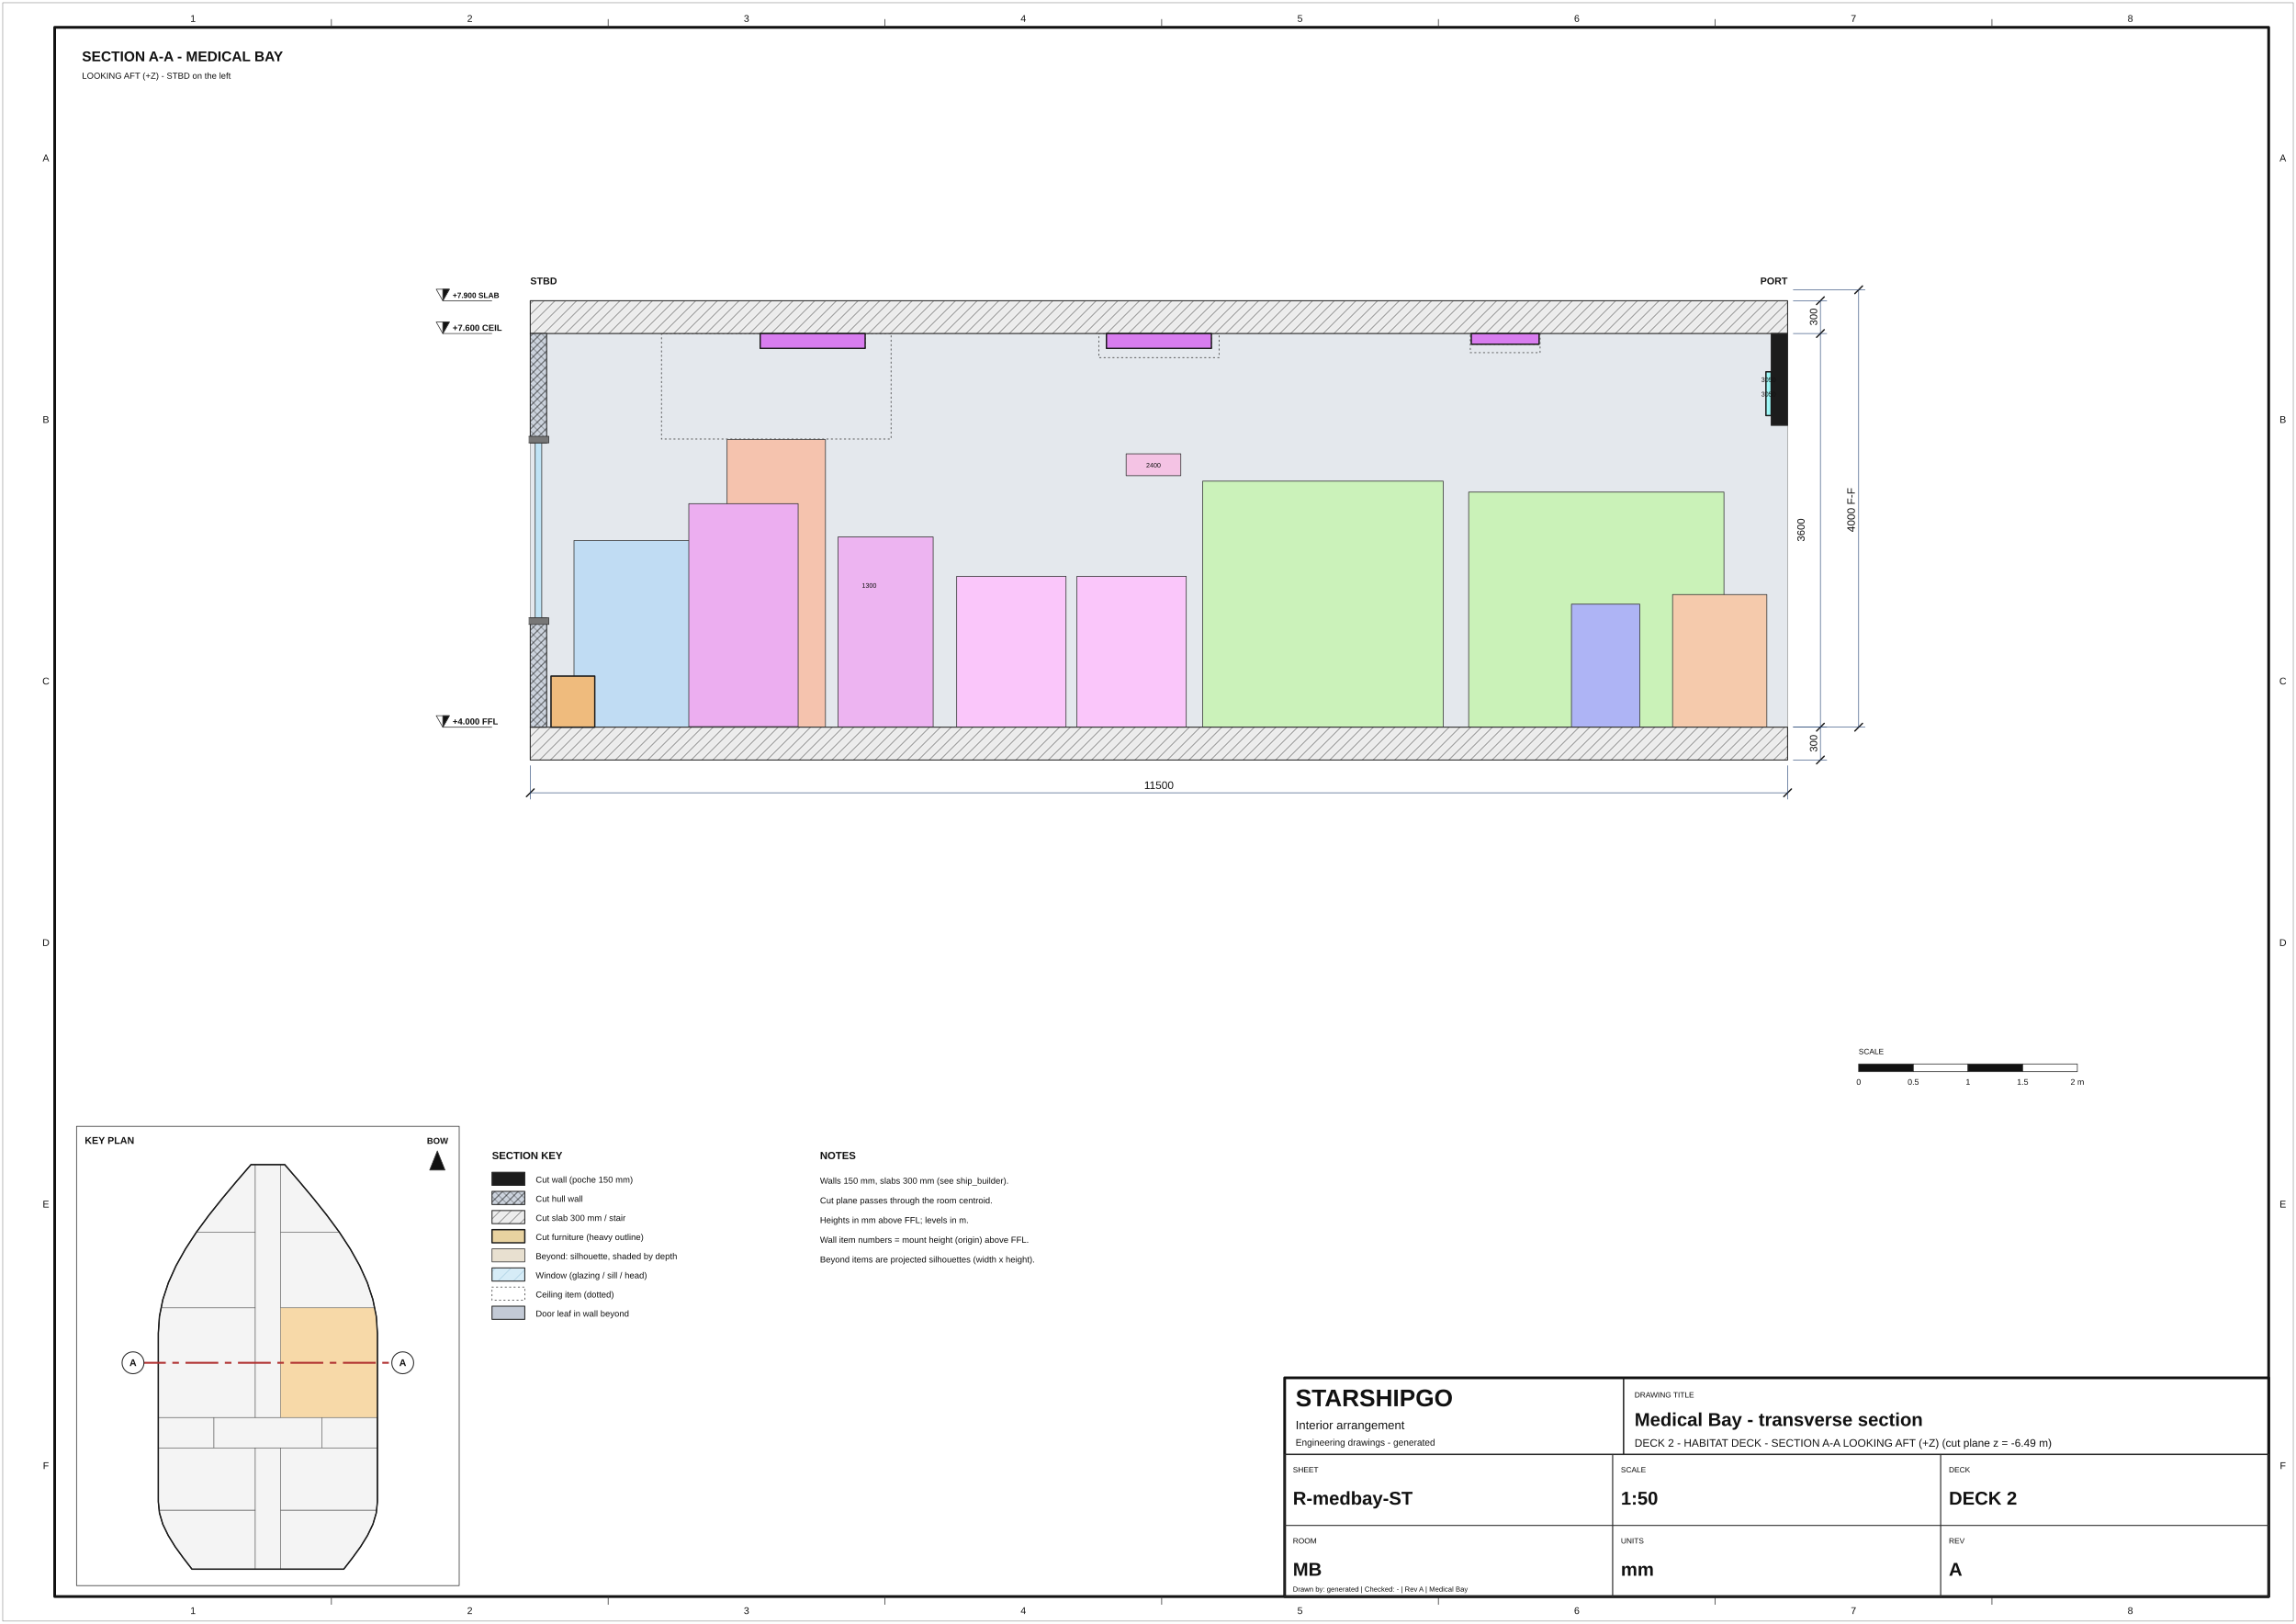
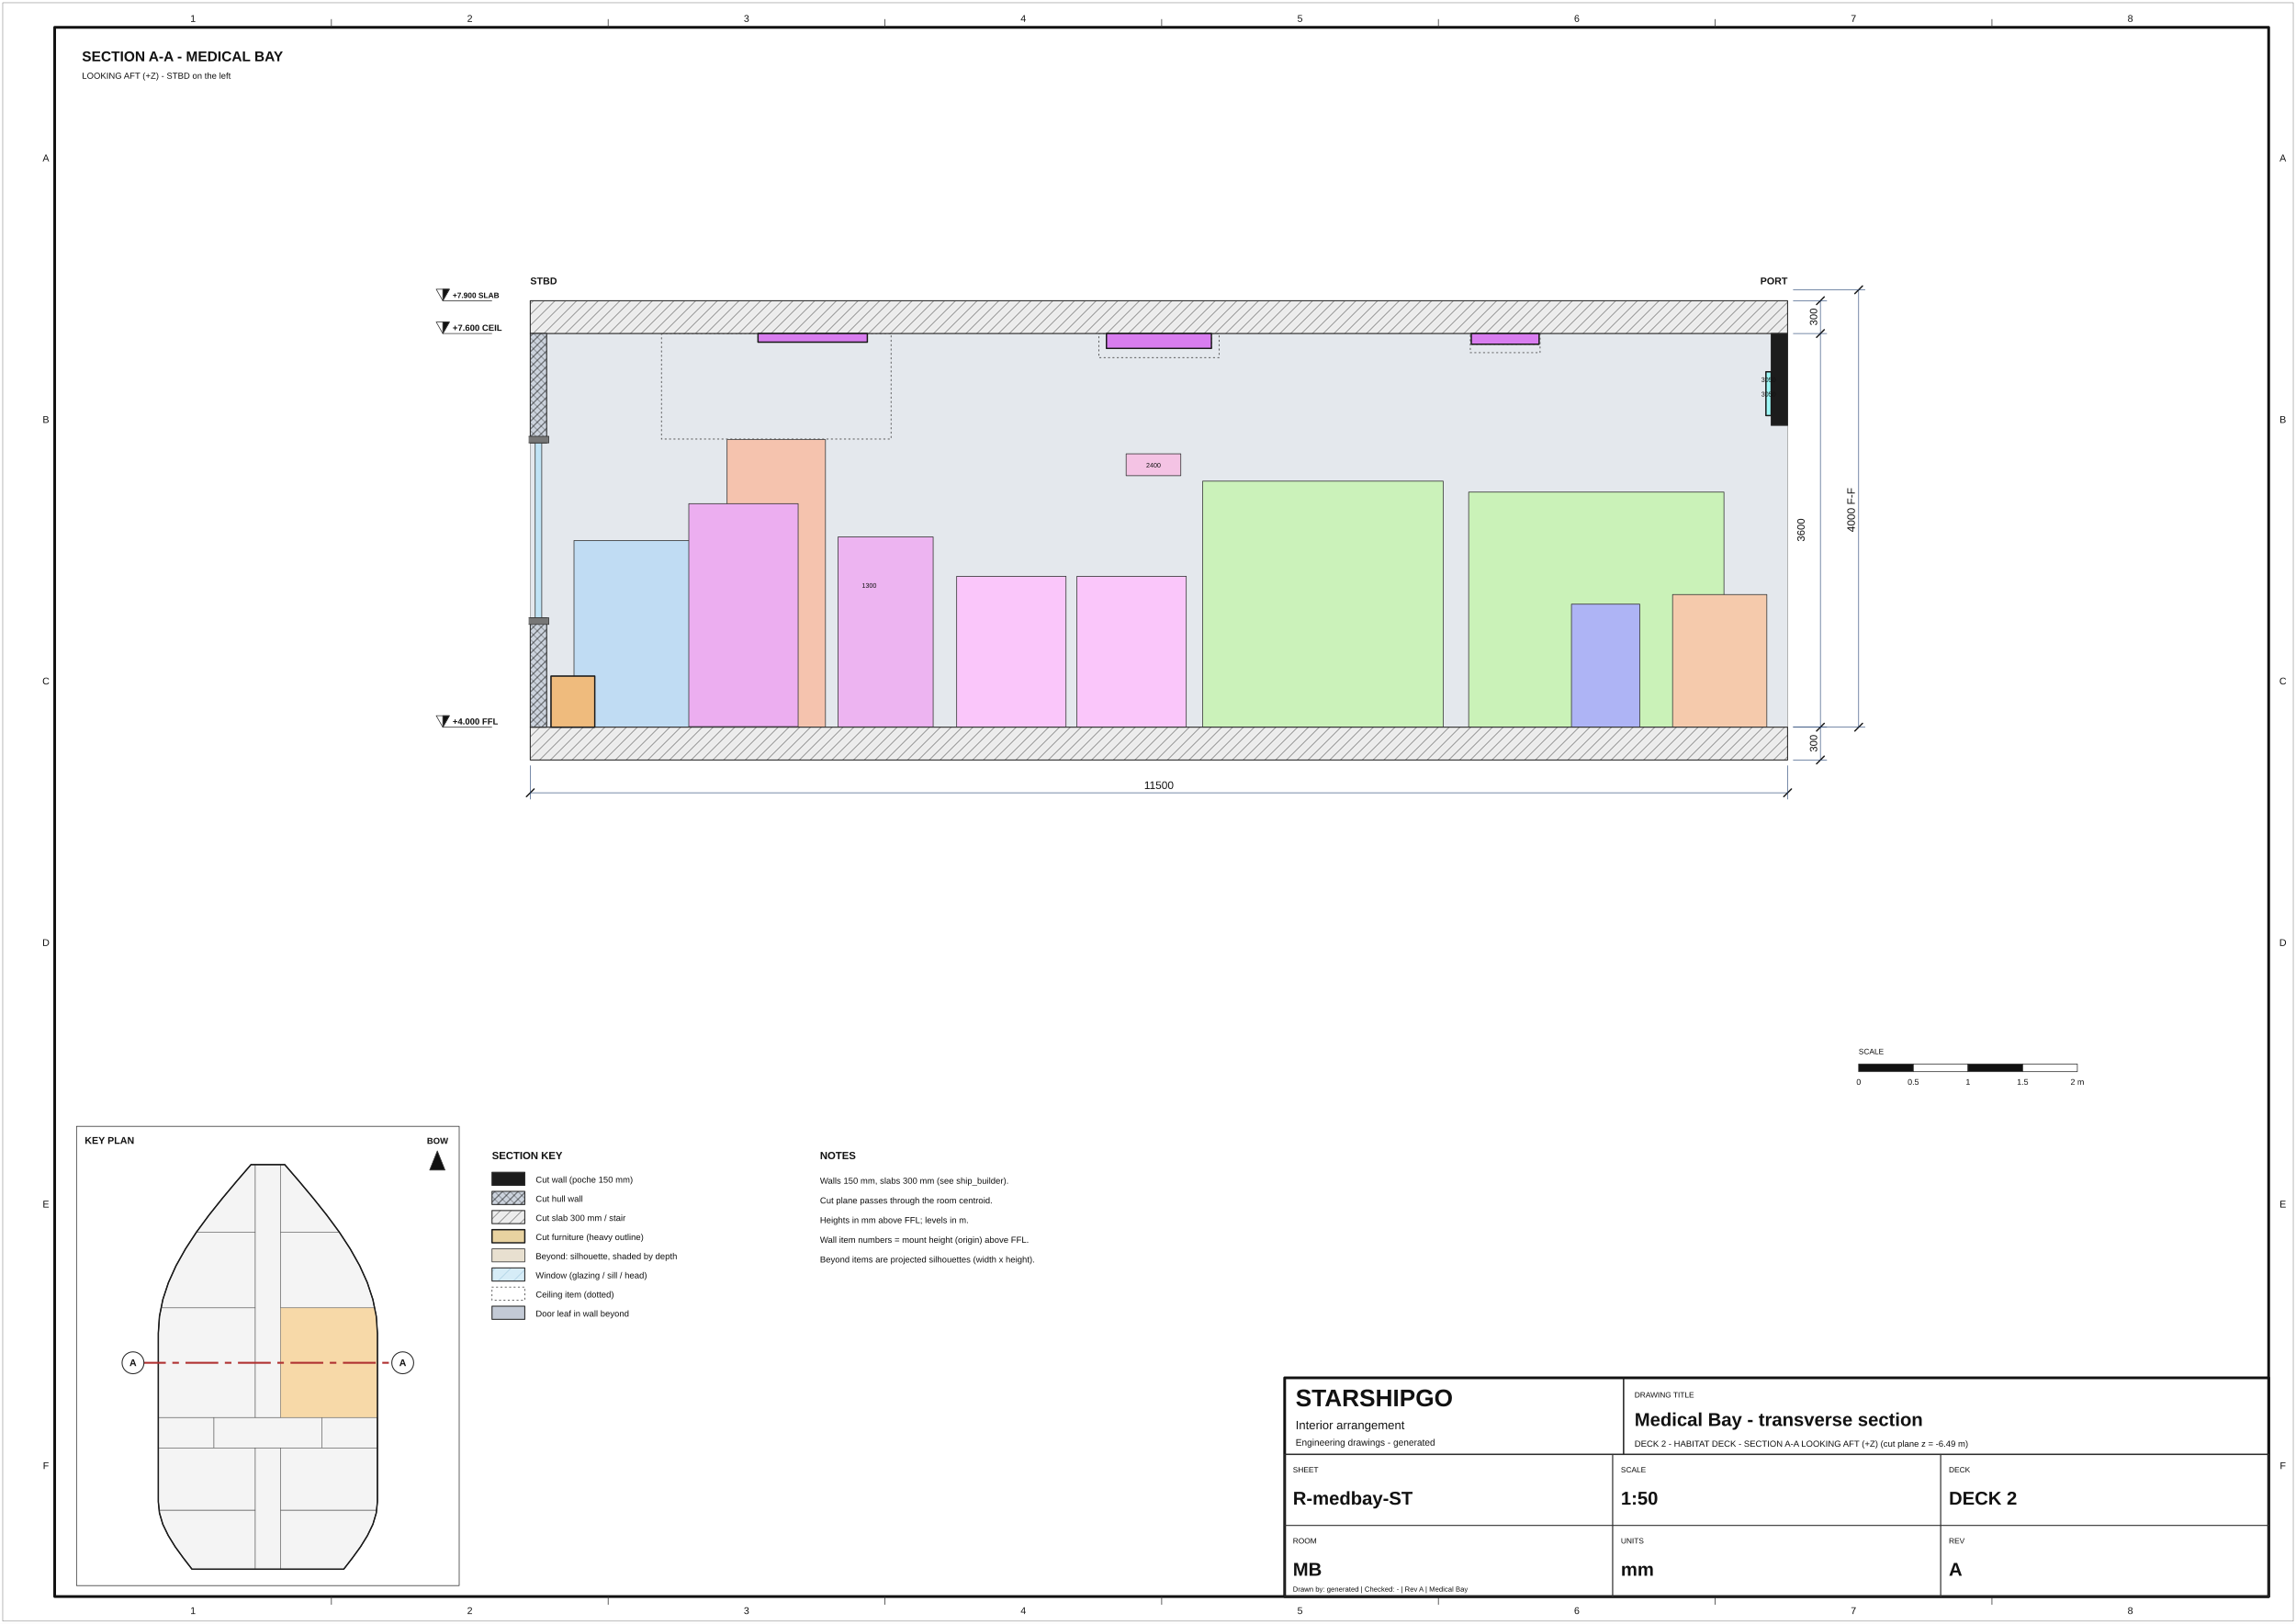
<svg xmlns="http://www.w3.org/2000/svg" width="420mm" height="297mm" viewBox="0 0 420 297">
  <style>
.t{font-family:Arial, Helvetica, 'DejaVu Sans', sans-serif;fill:#111}
.b{font-weight:bold}.i{font-style:italic}
.h{stroke:#111;stroke-width:.5;stroke-linejoin:round;stroke-linecap:round}
.m{stroke:#1a1a1a;stroke-width:.25;stroke-linejoin:round;stroke-linecap:round}
.n{stroke:#2a2a2a;stroke-width:.18;stroke-linejoin:round}
.f{stroke:#333;stroke-width:.13;stroke-linejoin:round}
.x{stroke:#555;stroke-width:.07}
.g{stroke:#9a9a9a;stroke-width:.1}
.gg{stroke:#c4c4c4;stroke-width:.08}
.d{stroke:#1d3c6e;stroke-width:.1}
.dsh{stroke:#222;stroke-width:.18;stroke-dasharray:1.6 .8}
.dot{stroke:#444;stroke-width:.14;stroke-dasharray:.25 .55;stroke-linecap:round}
.hid{stroke:#777;stroke-width:.12;stroke-dasharray:1 .7}
.cl{stroke:#b03030;stroke-width:.12;stroke-dasharray:5 1 1 1}
.cut{stroke:#b03030;stroke-width:.35;stroke-dasharray:6 1.2 1.2 1.2}
.red{stroke:#b03030;stroke-width:.13;stroke-dasharray:1.2 .7}
.none{stroke:none}
.halo{paint-order:stroke;stroke:#fff;stroke-width:.8;stroke-linejoin:round}
</style>
  <defs>
    <pattern id="hSlab" width="1.4" height="1.4" patternUnits="userSpaceOnUse" patternTransform="rotate(45)">
      <rect width="1.4" height="1.4" fill="#ececec" />
      <line x1="0" y1="0" x2="0" y2="1.4" stroke="#222" stroke-width=".13" />
    </pattern>
    <pattern id="hHull" width="1" height="1" patternUnits="userSpaceOnUse" patternTransform="rotate(45)">
      <rect width="1" height="1" fill="#c9d0da" />
      <line x1="0" y1="0" x2="0" y2="1" stroke="#111" stroke-width=".2" />
      <line x1="0" y1="0" x2="1" y2="0" stroke="#111" stroke-width=".1" />
    </pattern>
    <pattern id="hHole" width="1.6" height="1.6" patternUnits="userSpaceOnUse" patternTransform="rotate(-45)">
      <line x1="0" y1="0" x2="0" y2="1.6" stroke="#444" stroke-width=".12" />
    </pattern>
    <pattern id="hZone" width="1.8" height="1.8" patternUnits="userSpaceOnUse" patternTransform="rotate(45)">
      <line x1="0" y1="0" x2="0" y2="1.8" stroke="#d08080" stroke-width=".1" />
    </pattern>
    <pattern id="hPlen" width="1.6" height="1.6" patternUnits="userSpaceOnUse">
      <circle cx=".4" cy=".4" r=".12" fill="#888" />
      <circle cx="1.2" cy="1.2" r=".12" fill="#888" />
    </pattern>
    <pattern id="hGlass" width="2" height="2" patternUnits="userSpaceOnUse" patternTransform="rotate(45)">
      <rect width="2" height="2" fill="#d6ecf7" />
      <line x1="0" y1="0" x2="0" y2="2" stroke="#5a9abb" stroke-width=".08" />
    </pattern>
    <pattern id="hFloor" width="1.2" height="1.2" patternUnits="userSpaceOnUse" patternTransform="rotate(-45)">
      <rect width="1.2" height="1.2" fill="#f2f2f2" />
      <line x1="0" y1="0" x2="0" y2="1.2" stroke="#555" stroke-width=".1" />
    </pattern>
  </defs>
  <rect x="0" y="0" width="420" height="297" fill="#ffffff" />
  <text x="15" y="11.2" font-size="2.6" class="t b">SECTION A-A - MEDICAL BAY</text>
  <text x="15" y="14.4" font-size="1.6" class="t" fill="#555">LOOKING AFT (+Z)  -  STBD on the left</text>
  <clipPath id="clipA">
    <rect x="96.7" y="54.7" width="230.6" height="84.6" />
  </clipPath>
  <g clip-path="url(#clipA)">
    <polygon points="97,61 327,61 327,133 97,133" class="x" fill="#e4e8ed" />
    <polygon points="206,83 216,83 216,87 206,87" class="f" fill="#f4c3e4" />
    <polygon points="156,103.3 162,103.3 162,110 156,110" class="f" fill="#f7bee0" />
    <polygon points="105,98.86 145,98.86 145,133 105,133" class="f" fill="#c0dcf3" />
    <polygon points="156.5,111 167.5,111 167.5,132.74 156.5,132.74" class="f" fill="#efbbf2" />
    <polygon points="220,88 264,88 264,133 220,133" class="f" fill="#cbf2ba" />
    <polygon points="201,61 223,61 223,65.4 201,65.4" class="dot" fill="none" />
    <polygon points="197,105.4 217,105.4 217,133 197,133" class="f" fill="#fac6fa" />
    <polygon points="175,105.4 195,105.4 195,133 175,133" class="f" fill="#fac6fa" />
    <polygon points="268.96,60.98 281.72,60.98 281.72,64.5 268.96,64.5" class="dot" fill="none" />
    <polygon points="268.66,90 315.36,90 315.36,133 268.66,133" class="f" fill="#caf2b8" />
    <polygon points="138.28,111 145.72,111 145.72,112.18 138.28,112.18" class="f" fill="#c5f4fa" />
    <polygon points="121,61 163,61 163,80.3 121,80.3" class="dot" fill="none" />
    <polygon points="311.92,109.74 317.22,109.74 317.22,117.8 311.92,117.8" class="f" fill="#fac2df" />
    <polygon points="153.3,98.2 170.7,98.2 170.7,132.94 153.3,132.94" class="f" fill="#edb4f1" />
    <polygon points="133,80.4 151,80.4 151,133 133,133" class="f" fill="#f5c3ae" />
    <polygon points="287.46,110.5 299.96,110.5 299.96,133 287.46,133" class="f" fill="#aeb4f5" />
    <polygon points="305.96,108.74 323.2,108.74 323.2,133 305.96,133" class="f" fill="#f5caac" />
    <polygon points="126,92.12 146,92.12 146,132.9 126,132.9" class="f" fill="#ecaef0" />
    <polygon points="100.8,123.66 108.8,123.66 108.8,133 100.8,133" class="f" fill="#f4d0a6" />
    <polygon points="323.04,68 324,68 324,76 323.04,76" class="f" fill="#bcf9f9" />
    <polygon points="269.14,61 281.54,61 281.54,62.96 269.14,62.96" class="dot" fill="none" />
    <polygon points="202.4,61 221.6,61 221.6,63.72 202.4,63.72" class="dot" fill="none" />
-     <polygon points="139.06,61 158.26,61 158.26,63.72 139.06,63.72" class="dot" fill="none" />
+     <polygon points="138.66,61 158.66,61 158.66,62.58 138.66,62.58" class="dot" fill="none" />
    <polygon points="97,133 327,133 327,139 97,139" class="n" fill="url(#hSlab)" />
    <polygon points="97,55 327,55 327,61 97,61" class="n" fill="url(#hSlab)" />
    <polygon points="97,113 100,113 100,133 97,133" class="n" fill="url(#hHull)" />
    <polygon points="97,61 100,61 100,81 97,81" class="n" fill="url(#hHull)" />
    <polygon points="97.9,81 99.1,81 99.1,113 97.9,113" class="f" fill="#bfe3f5" />
    <polygon points="96.6,113 100.4,113 100.4,114.2 96.6,114.2" class="f" fill="#777" />
    <polygon points="96.6,79.8 100.4,79.8 100.4,81 96.6,81" class="f" fill="#777" />
    <polygon points="324,61 327,61 327,77.8 324,77.8" class="n" fill="#1c1c1c" />
    <polygon points="100.8,123.66 108.8,123.66 108.8,133 100.8,133" class="m" fill="#efbb7d" />
    <polygon points="323.04,68 324,68 324,76 323.04,76" class="m" fill="#9ef7f6" />
    <polygon points="202.4,61 221.6,61 221.6,63.72 202.4,63.72" class="m" fill="#d87def" />
-     <polygon points="139.06,61 158.26,61 158.26,63.72 139.06,63.72" class="m" fill="#d87def" />
    <polygon points="269.14,61 281.54,61 281.54,62.96 269.14,62.96" class="m" fill="#d87def" />
+     <polygon points="138.66,61 158.66,61 158.66,62.58 138.66,62.58" class="m" fill="#d87def" />
  </g>
  <text x="159" y="107.5" font-size="1.2" class="t" text-anchor="middle" fill="#444">1300</text>
  <text x="211" y="85.5" font-size="1.2" class="t" text-anchor="middle" fill="#444">2400</text>
  <text x="323.52" y="72.5" font-size="1.2" class="t" text-anchor="middle" fill="#444">3050</text>
  <text x="323.52" y="69.86" font-size="1.2" class="t" text-anchor="middle" fill="#444">3050</text>
  <text x="97" y="52" font-size="1.8" class="t b">STBD</text>
  <text x="327" y="52" font-size="1.8" class="t b" text-anchor="end">PORT</text>
  <line x1="333" y1="139" x2="333" y2="55" class="d" />
  <line x1="332.3" y1="139.7" x2="333.7" y2="138.3" class="m" />
  <line x1="328" y1="139" x2="334.2" y2="139" class="d" />
  <line x1="332.3" y1="133.7" x2="333.7" y2="132.3" class="m" />
  <line x1="328" y1="133" x2="334.2" y2="133" class="d" />
  <line x1="332.3" y1="61.7" x2="333.7" y2="60.3" class="m" />
  <line x1="328" y1="61" x2="334.2" y2="61" class="d" />
  <line x1="332.3" y1="55.7" x2="333.7" y2="54.3" class="m" />
  <line x1="328" y1="55" x2="334.2" y2="55" class="d" />
  <text x="332.4" y="137.54" font-size="1.9" class="t" transform="rotate(-90 332.4 137.54)">300</text>
  <text x="330.1" y="99.05" font-size="1.9" class="t" transform="rotate(-90 330.1 99.05)">3600</text>
  <text x="332.4" y="59.54" font-size="1.9" class="t" transform="rotate(-90 332.4 59.54)">300</text>
  <line x1="340" y1="53" x2="340" y2="133" class="d" />
  <line x1="339.3" y1="53.7" x2="340.7" y2="52.3" class="m" />
  <line x1="339.3" y1="133.7" x2="340.7" y2="132.3" class="m" />
  <line x1="328" y1="53" x2="341.2" y2="53" class="d" />
  <line x1="328" y1="133" x2="341.2" y2="133" class="d" />
  <text x="339.3" y="97.32" font-size="2" class="t" transform="rotate(-90 339.3 97.32)">4000 F-F</text>
  <line x1="81" y1="133" x2="90" y2="133" class="f" />
  <polygon points="81,133 79.8,130.9 82.2,130.9" class="f" fill="#fff" />
  <polygon points="81,133 82.2,130.9 81,130.9" class="f" fill="#111" />
  <text x="82.8" y="132.5" font-size="1.6" class="t b">+4.000 FFL</text>
  <line x1="81" y1="61" x2="90" y2="61" class="f" />
  <polygon points="81,61 79.8,58.9 82.2,58.9" class="f" fill="#fff" />
  <polygon points="81,61 82.2,58.9 81,58.9" class="f" fill="#111" />
  <text x="82.8" y="60.5" font-size="1.6" class="t b">+7.600 CEIL</text>
  <line x1="81" y1="55" x2="90" y2="55" class="f" />
  <polygon points="81,55 79.8,52.9 82.2,52.9" class="f" fill="#fff" />
  <polygon points="81,55 82.2,52.9 81,52.9" class="f" fill="#111" />
  <text x="82.8" y="54.5" font-size="1.4" class="t b">+7.900 SLAB</text>
  <line x1="97" y1="145" x2="327" y2="145" class="d" />
  <line x1="96.3" y1="145.7" x2="97.7" y2="144.3" class="m" />
  <line x1="326.3" y1="145.7" x2="327.7" y2="144.3" class="m" />
  <line x1="97" y1="140" x2="97" y2="146.2" class="d" />
  <line x1="327" y1="140" x2="327" y2="146.2" class="d" />
  <text x="212" y="144.3" font-size="2" class="t" text-anchor="middle">11500</text>
  <text x="340" y="192.8" font-size="1.4" class="t" fill="#666">SCALE</text>
  <rect x="340" y="194.6" width="10" height="1.4" class="f" fill="#111" />
  <rect x="350" y="194.6" width="10" height="1.4" class="f" fill="#fff" />
  <rect x="360" y="194.6" width="10" height="1.4" class="f" fill="#111" />
  <rect x="370" y="194.6" width="10" height="1.4" class="f" fill="#fff" />
  <text x="340" y="198.4" font-size="1.5" class="t" text-anchor="middle">0</text>
  <text x="350" y="198.4" font-size="1.5" class="t" text-anchor="middle">0.5</text>
  <text x="360" y="198.4" font-size="1.5" class="t" text-anchor="middle">1</text>
  <text x="370" y="198.4" font-size="1.5" class="t" text-anchor="middle">1.5</text>
  <text x="380" y="198.4" font-size="1.5" class="t" text-anchor="middle">2 m</text>
  <rect x="14" y="206" width="70" height="84" class="f" fill="none" />
  <text x="15.5" y="209.2" font-size="1.8" class="t b">KEY PLAN</text>
  <polygon points="52.08,213 54.74,216.08 57.32,219.17 59.78,222.25 62.05,225.33 64.07,228.42 65.8,231.5 67.19,234.58 68.21,237.67 68.83,240.75 69.04,243.83 69.04,274.67 68.83,276.72 68.22,278.78 67.23,280.83 65.96,282.89 64.47,284.94 62.88,287 35.12,287 33.53,284.94 32.04,282.89 30.77,280.83 29.78,278.78 29.17,276.72 28.96,274.67 28.96,243.83 29.17,240.75 29.79,237.67 30.81,234.58 32.2,231.5 33.93,228.42 35.95,225.33 38.22,222.25 40.68,219.17 43.26,216.08 45.92,213" class="n" fill="#f4f4f4" />
  <polygon points="46.69,213 51.31,213 51.31,259.25 46.69,259.25" class="x" fill="none" />
  <polygon points="46.69,264.8 51.31,264.8 51.31,287 46.69,287" class="x" fill="none" />
  <polygon points="39.13,259.25 58.87,259.25 58.87,264.8 39.13,264.8" class="x" fill="none" />
  <polygon points="28.96,259.25 39.13,259.25 39.13,264.8 28.96,264.8" class="x" fill="none" />
  <polygon points="58.87,259.25 69.04,259.25 69.04,264.8 58.87,264.8" class="x" fill="none" />
  <polygon points="35.95,225.33 38.22,222.25 40.68,219.17 43.26,216.08 45.92,213 46.69,213 46.69,225.33" class="x" fill="none" />
  <polygon points="29.79,237.67 30.81,234.58 32.2,231.5 33.93,228.42 35.95,225.33 46.69,225.33 46.69,239.21 29.48,239.21" class="x" fill="none" />
  <polygon points="28.96,243.83 29.17,240.75 29.48,239.21 46.69,239.21 46.69,259.25 28.96,259.25" class="x" fill="none" />
  <polygon points="51.31,213 52.08,213 54.74,216.08 57.32,219.17 59.78,222.25 62.05,225.33 51.31,225.33" class="x" fill="none" />
  <polygon points="51.31,225.33 62.05,225.33 64.07,228.42 65.8,231.5 67.19,234.58 68.21,237.67 68.52,239.21 51.31,239.21" class="x" fill="none" />
  <polygon points="51.31,239.21 68.52,239.21 68.83,240.75 69.04,243.83 69.04,259.25 51.31,259.25" class="x" fill="#f7d9a8" />
  <polygon points="28.96,274.67 28.96,264.8 46.69,264.8 46.69,276.21 29.12,276.21" class="x" fill="none" />
  <polygon points="33.53,284.94 32.04,282.89 30.77,280.83 29.78,278.78 29.17,276.72 29.12,276.21 46.69,276.21 46.69,287 35.12,287" class="x" fill="none" />
  <polygon points="51.31,264.8 69.04,264.8 69.04,274.67 68.88,276.21 51.31,276.21" class="x" fill="none" />
  <polygon points="51.31,276.21 68.88,276.21 68.83,276.72 68.22,278.78 67.23,280.83 65.96,282.89 64.47,284.94 62.88,287 51.31,287" class="x" fill="none" />
  <polygon points="52.08,213 54.74,216.08 57.32,219.17 59.78,222.25 62.05,225.33 64.07,228.42 65.8,231.5 67.19,234.58 68.21,237.67 68.83,240.75 69.04,243.83 69.04,274.67 68.83,276.72 68.22,278.78 67.23,280.83 65.96,282.89 64.47,284.94 62.88,287 35.12,287 33.53,284.94 32.04,282.89 30.77,280.83 29.78,278.78 29.17,276.72 28.96,274.67 28.96,243.83 29.17,240.75 29.79,237.67 30.81,234.58 32.2,231.5 33.93,228.42 35.95,225.33 38.22,222.25 40.68,219.17 43.26,216.08 45.92,213" class="m" fill="none" />
  <line x1="24.33" y1="249.25" x2="73.67" y2="249.25" class="cut" />
  <circle cx="24.33" cy="249.25" r="2" class="n" fill="#fff" />
  <text x="24.33" y="249.85" font-size="1.8" class="t b" text-anchor="middle">A</text>
  <circle cx="73.67" cy="249.25" r="2" class="n" fill="#fff" />
  <text x="73.67" y="249.85" font-size="1.8" class="t b" text-anchor="middle">A</text>
  <text x="82" y="209.2" font-size="1.6" class="t b" text-anchor="end">BOW</text>
  <polygon points="80,210.5 81.4,214 78.6,214" class="f" fill="#111" />
  <text x="90" y="212" font-size="1.9" class="t b">SECTION KEY</text>
  <rect x="90" y="214.4" width="6" height="2.4" class="n" fill="#1c1c1c" />
  <text x="98" y="216.3" font-size="1.6" class="t">Cut wall (poche 150 mm)</text>
  <rect x="90" y="217.9" width="6" height="2.4" class="n" fill="url(#hHull)" />
  <text x="98" y="219.8" font-size="1.6" class="t">Cut hull wall</text>
  <rect x="90" y="221.4" width="6" height="2.4" class="n" fill="url(#hSlab)" />
  <text x="98" y="223.3" font-size="1.6" class="t">Cut slab 300 mm / stair</text>
  <rect x="90" y="224.9" width="6" height="2.4" class="m" fill="#e8d2a0" />
  <text x="98" y="226.8" font-size="1.6" class="t">Cut furniture (heavy outline)</text>
  <rect x="90" y="228.4" width="6" height="2.4" class="f" fill="#e8e0d0" />
  <text x="98" y="230.3" font-size="1.6" class="t">Beyond: silhouette, shaded by depth</text>
  <rect x="90" y="231.9" width="6" height="2.4" class="n" fill="url(#hGlass)" />
  <text x="98" y="233.8" font-size="1.6" class="t">Window (glazing / sill / head)</text>
  <rect x="90" y="235.4" width="6" height="2.4" class="dot" fill="none" />
  <text x="98" y="237.3" font-size="1.6" class="t">Ceiling item (dotted)</text>
  <rect x="90" y="238.9" width="6" height="2.4" class="n" fill="#c3cad6" />
  <text x="98" y="240.8" font-size="1.6" class="t">Door leaf in wall beyond</text>
  <text x="150" y="212" font-size="1.9" class="t b">NOTES</text>
  <text x="150" y="216.5" font-size="1.6" class="t">Walls 150 mm, slabs 300 mm (see ship_builder).</text>
  <text x="150" y="220.1" font-size="1.6" class="t">Cut plane passes through the room centroid.</text>
  <text x="150" y="223.7" font-size="1.6" class="t">Heights in mm above FFL; levels in m.</text>
  <text x="150" y="227.3" font-size="1.6" class="t">Wall item numbers = mount height (origin) above FFL.</text>
  <text x="150" y="230.9" font-size="1.6" class="t">Beyond items are projected silhouettes (width x height).</text>
  <rect x="0.5" y="0.5" width="419" height="296" class="x" fill="none" />
  <rect x="10" y="5" width="405" height="287" class="h" fill="none" />
  <text x="35.31" y="4" font-size="1.8" class="t" text-anchor="middle">1</text>
  <text x="35.31" y="295.2" font-size="1.8" class="t" text-anchor="middle">1</text>
  <text x="85.94" y="4" font-size="1.8" class="t" text-anchor="middle">2</text>
  <text x="85.94" y="295.2" font-size="1.8" class="t" text-anchor="middle">2</text>
  <line x1="60.62" y1="3.5" x2="60.62" y2="5" class="f" />
  <line x1="60.62" y1="292" x2="60.62" y2="293.5" class="f" />
  <text x="136.56" y="4" font-size="1.8" class="t" text-anchor="middle">3</text>
  <text x="136.56" y="295.2" font-size="1.8" class="t" text-anchor="middle">3</text>
  <line x1="111.25" y1="3.5" x2="111.25" y2="5" class="f" />
  <line x1="111.25" y1="292" x2="111.25" y2="293.5" class="f" />
  <text x="187.19" y="4" font-size="1.8" class="t" text-anchor="middle">4</text>
  <text x="187.19" y="295.2" font-size="1.8" class="t" text-anchor="middle">4</text>
  <line x1="161.88" y1="3.5" x2="161.88" y2="5" class="f" />
  <line x1="161.88" y1="292" x2="161.88" y2="293.5" class="f" />
  <text x="237.81" y="4" font-size="1.8" class="t" text-anchor="middle">5</text>
  <text x="237.81" y="295.2" font-size="1.8" class="t" text-anchor="middle">5</text>
  <line x1="212.5" y1="3.5" x2="212.5" y2="5" class="f" />
  <line x1="212.5" y1="292" x2="212.5" y2="293.5" class="f" />
  <text x="288.44" y="4" font-size="1.8" class="t" text-anchor="middle">6</text>
  <text x="288.44" y="295.2" font-size="1.8" class="t" text-anchor="middle">6</text>
  <line x1="263.12" y1="3.5" x2="263.12" y2="5" class="f" />
  <line x1="263.12" y1="292" x2="263.12" y2="293.5" class="f" />
  <text x="339.06" y="4" font-size="1.8" class="t" text-anchor="middle">7</text>
  <text x="339.06" y="295.2" font-size="1.8" class="t" text-anchor="middle">7</text>
  <line x1="313.75" y1="3.5" x2="313.75" y2="5" class="f" />
  <line x1="313.75" y1="292" x2="313.75" y2="293.5" class="f" />
  <text x="389.69" y="4" font-size="1.8" class="t" text-anchor="middle">8</text>
  <text x="389.69" y="295.2" font-size="1.8" class="t" text-anchor="middle">8</text>
  <line x1="364.38" y1="3.5" x2="364.38" y2="5" class="f" />
  <line x1="364.38" y1="292" x2="364.38" y2="293.5" class="f" />
  <text x="8.4" y="29.52" font-size="1.8" class="t" text-anchor="middle">A</text>
  <text x="417.6" y="29.52" font-size="1.8" class="t" text-anchor="middle">A</text>
  <text x="8.4" y="77.35" font-size="1.8" class="t" text-anchor="middle">B</text>
  <text x="417.6" y="77.35" font-size="1.8" class="t" text-anchor="middle">B</text>
  <text x="8.4" y="125.18" font-size="1.8" class="t" text-anchor="middle">C</text>
  <text x="417.6" y="125.18" font-size="1.8" class="t" text-anchor="middle">C</text>
  <text x="8.4" y="173.02" font-size="1.8" class="t" text-anchor="middle">D</text>
  <text x="417.6" y="173.02" font-size="1.8" class="t" text-anchor="middle">D</text>
  <text x="8.4" y="220.85" font-size="1.8" class="t" text-anchor="middle">E</text>
  <text x="417.6" y="220.85" font-size="1.8" class="t" text-anchor="middle">E</text>
  <text x="8.4" y="268.68" font-size="1.8" class="t" text-anchor="middle">F</text>
  <text x="417.6" y="268.68" font-size="1.8" class="t" text-anchor="middle">F</text>
  <rect x="235" y="252" width="180" height="40" class="h" fill="#ffffff" />
  <line x1="235" y1="266" x2="415" y2="266" class="m" />
  <line x1="297" y1="252" x2="297" y2="266" class="m" />
  <text x="237" y="257.2" font-size="4.4" class="t b">STARSHIPGO</text>
  <text x="237" y="261.4" font-size="2.2" class="t">Interior arrangement</text>
  <text x="237" y="264.4" font-size="1.7" class="t" fill="#444">Engineering drawings - generated</text>
  <text x="299" y="255.6" font-size="1.4" class="t" fill="#666">DRAWING TITLE</text>
  <text x="299" y="260.8" font-size="3.4" class="t b">Medical Bay - transverse section</text>
-   <text x="299" y="264.6" font-size="2" class="t">DECK 2 - HABITAT DECK  -  SECTION A-A LOOKING AFT (+Z)  (cut plane z = -6.49 m)</text>
+   <text x="299" y="264.6" font-size="1.6" class="t">DECK 2 - HABITAT DECK  -  SECTION A-A LOOKING AFT (+Z)  (cut plane z = -6.49 m)</text>
  <rect x="235" y="266" width="60" height="13" class="f" fill="none" />
  <text x="236.5" y="269.3" font-size="1.4" class="t" fill="#666">SHEET</text>
  <text x="236.5" y="275.2" font-size="3.4" class="t b">R-medbay-ST</text>
  <rect x="295" y="266" width="60" height="13" class="f" fill="none" />
  <text x="296.5" y="269.3" font-size="1.4" class="t" fill="#666">SCALE</text>
  <text x="296.5" y="275.2" font-size="3.4" class="t b">1:50</text>
  <rect x="355" y="266" width="60" height="13" class="f" fill="none" />
  <text x="356.5" y="269.3" font-size="1.4" class="t" fill="#666">DECK</text>
  <text x="356.5" y="275.2" font-size="3.4" class="t b">DECK 2</text>
  <rect x="235" y="279" width="60" height="13" class="f" fill="none" />
  <text x="236.5" y="282.3" font-size="1.4" class="t" fill="#666">ROOM</text>
  <text x="236.5" y="288.2" font-size="3.4" class="t b">MB</text>
  <rect x="295" y="279" width="60" height="13" class="f" fill="none" />
  <text x="296.5" y="282.3" font-size="1.4" class="t" fill="#666">UNITS</text>
  <text x="296.5" y="288.2" font-size="3.4" class="t b">mm</text>
  <rect x="355" y="279" width="60" height="13" class="f" fill="none" />
  <text x="356.5" y="282.3" font-size="1.4" class="t" fill="#666">REV</text>
  <text x="356.5" y="288.2" font-size="3.4" class="t b">A</text>
  <text x="236.5" y="291.1" font-size="1.3" class="t" fill="#555">Drawn by: generated   |   Checked: -   |   Rev A   |   Medical Bay</text>
</svg>
